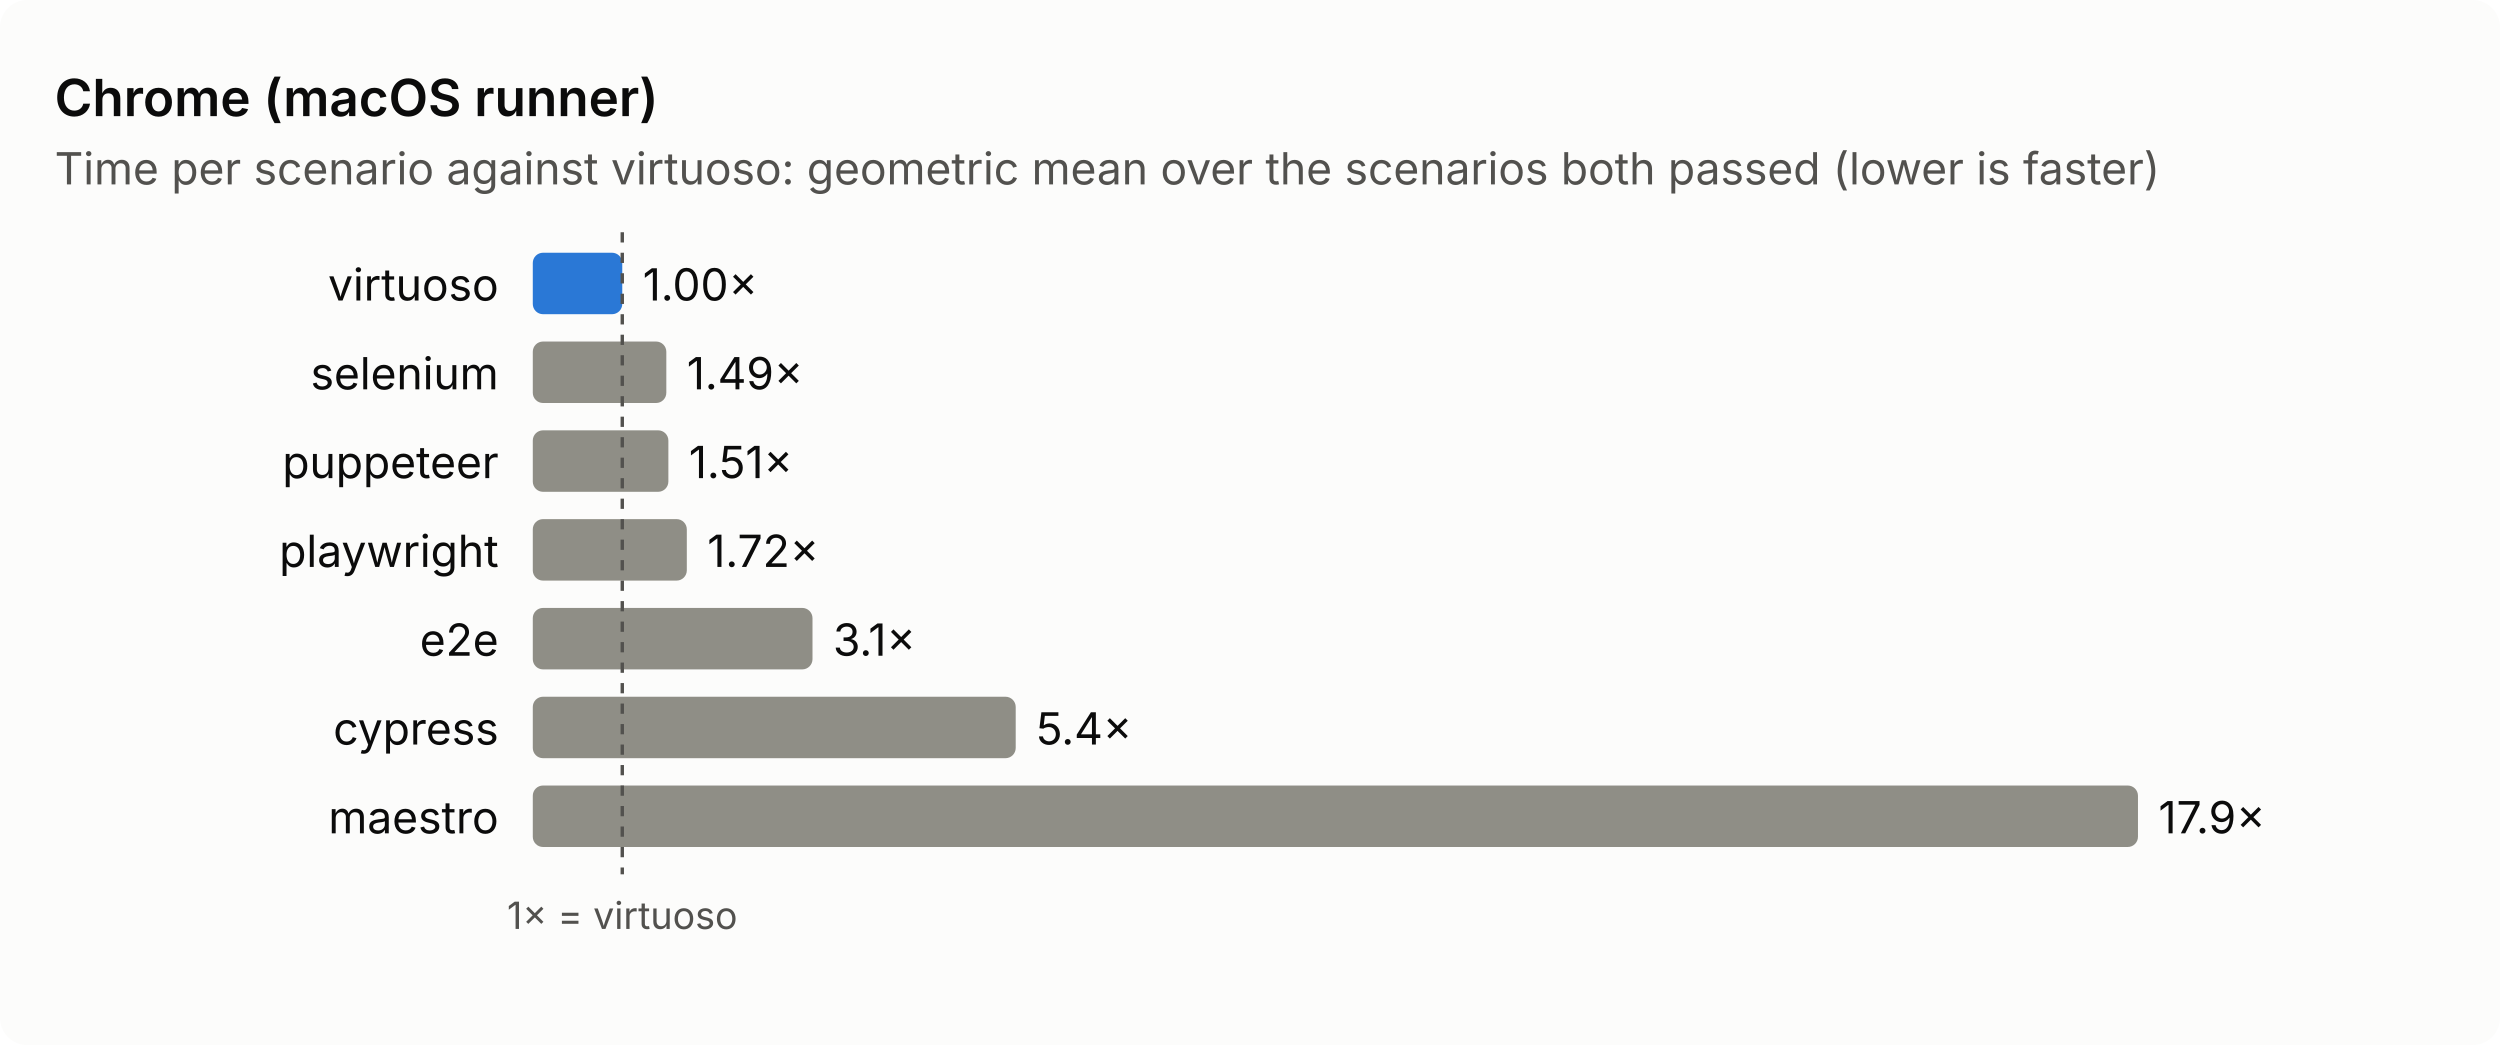
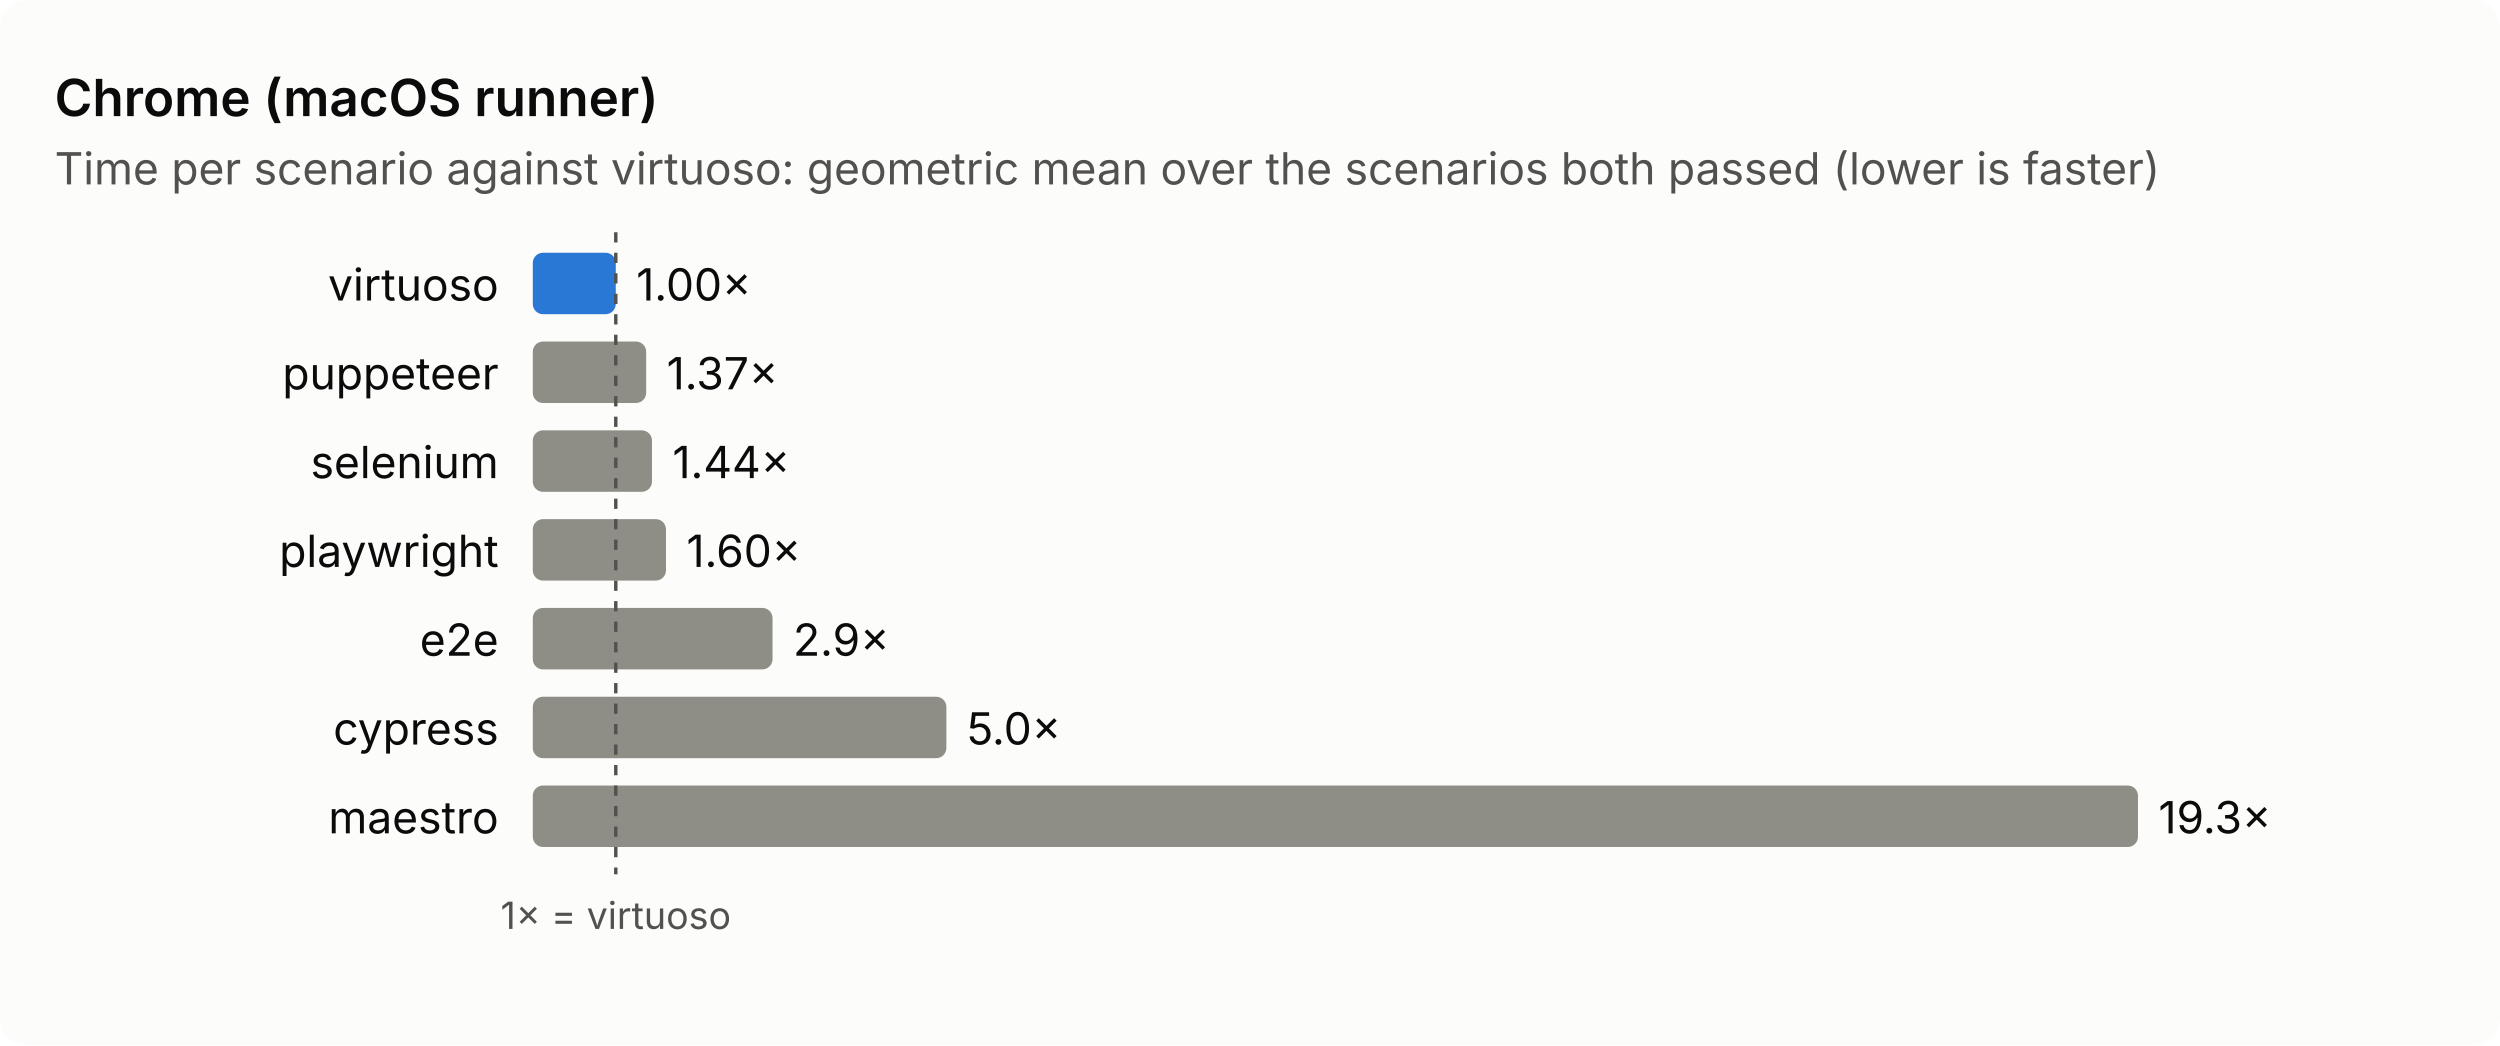
<svg xmlns="http://www.w3.org/2000/svg" viewBox="0 0 732 306" width="732" height="306" role="img" aria-label="Chrome (macOS runner): time per scenario against virtuoso">
  <style>text{font:13px system-ui,-apple-system,'Segoe UI',sans-serif;fill:#0b0b0b}.sub,.axis{fill:#52514e}.axis{font-size:11px}.title{font-size:15px;font-weight:600}.bg{fill:#fcfcfb}.bar{fill:#8f8e86}.base{fill:#2a78d6}.ref{stroke:#52514e;stroke-dasharray:3 3}@media (prefers-color-scheme: dark){.bg{fill:#1a1a19}text{fill:#f0efec}.sub,.axis{fill:#c3c2b7}.base{fill:#3987e5}.ref{stroke:#c3c2b7}}</style>
  <rect class="bg" width="732" height="306" rx="8" />
  <text class="title" x="16" y="34.0">Chrome (macOS runner)</text>
  <text class="sub" x="16" y="54.0">Time per scenario against virtuoso: geometric mean over the scenarios both passed (lower is faster)</text>
  <text x="146.0" y="88.0" text-anchor="end">virtuoso</text>
-   <rect class="bar base" x="156" y="74.0" width="26.2" height="18" rx="3" />
-   <text x="188.2" y="88.0">1.00×</text>
-   <text x="146.0" y="114.0" text-anchor="end">selenium</text>
-   <rect class="bar" x="156" y="100.0" width="39.1" height="18" rx="3" />
-   <text x="201.1" y="114.0">1.49×</text>
-   <text x="146.0" y="140.0" text-anchor="end">puppeteer</text>
-   <rect class="bar" x="156" y="126.0" width="39.7" height="18" rx="3" />
-   <text x="201.7" y="140.0">1.51×</text>
+   <rect class="bar base" x="156" y="74.0" width="24.3" height="18" rx="3" />
+   <text x="186.3" y="88.0">1.00×</text>
+   <text x="146.0" y="114.0" text-anchor="end">puppeteer</text>
+   <rect class="bar" x="156" y="100.0" width="33.2" height="18" rx="3" />
+   <text x="195.2" y="114.0">1.37×</text>
+   <text x="146.0" y="140.0" text-anchor="end">selenium</text>
+   <rect class="bar" x="156" y="126.0" width="34.9" height="18" rx="3" />
+   <text x="196.9" y="140.0">1.44×</text>
  <text x="146.0" y="166.0" text-anchor="end">playwright</text>
-   <rect class="bar" x="156" y="152.0" width="45.1" height="18" rx="3" />
-   <text x="207.1" y="166.0">1.72×</text>
+   <rect class="bar" x="156" y="152.0" width="39.0" height="18" rx="3" />
+   <text x="201.0" y="166.0">1.60×</text>
  <text x="146.0" y="192.0" text-anchor="end">e2e</text>
-   <rect class="bar" x="156" y="178.0" width="81.9" height="18" rx="3" />
-   <text x="243.9" y="192.0">3.1×</text>
+   <rect class="bar" x="156" y="178.0" width="70.2" height="18" rx="3" />
+   <text x="232.2" y="192.0">2.9×</text>
  <text x="146.0" y="218.0" text-anchor="end">cypress</text>
-   <rect class="bar" x="156" y="204.0" width="141.4" height="18" rx="3" />
-   <text x="303.4" y="218.0">5.4×</text>
+   <rect class="bar" x="156" y="204.0" width="121.1" height="18" rx="3" />
+   <text x="283.1" y="218.0">5.0×</text>
  <text x="146.0" y="244.0" text-anchor="end">maestro</text>
  <rect class="bar" x="156" y="230.0" width="470.0" height="18" rx="3" />
-   <text x="632.0" y="244.0">17.9×</text>
-   <line class="ref" x1="182.2" y1="68.0" x2="182.2" y2="256.0" />
-   <text class="axis" x="182.2" y="272.0" text-anchor="middle">1× = virtuoso</text>
+   <text x="632.0" y="244.0">19.3×</text>
+   <line class="ref" x1="180.3" y1="68.0" x2="180.3" y2="256.0" />
+   <text class="axis" x="180.3" y="272.0" text-anchor="middle">1× = virtuoso</text>
</svg>
